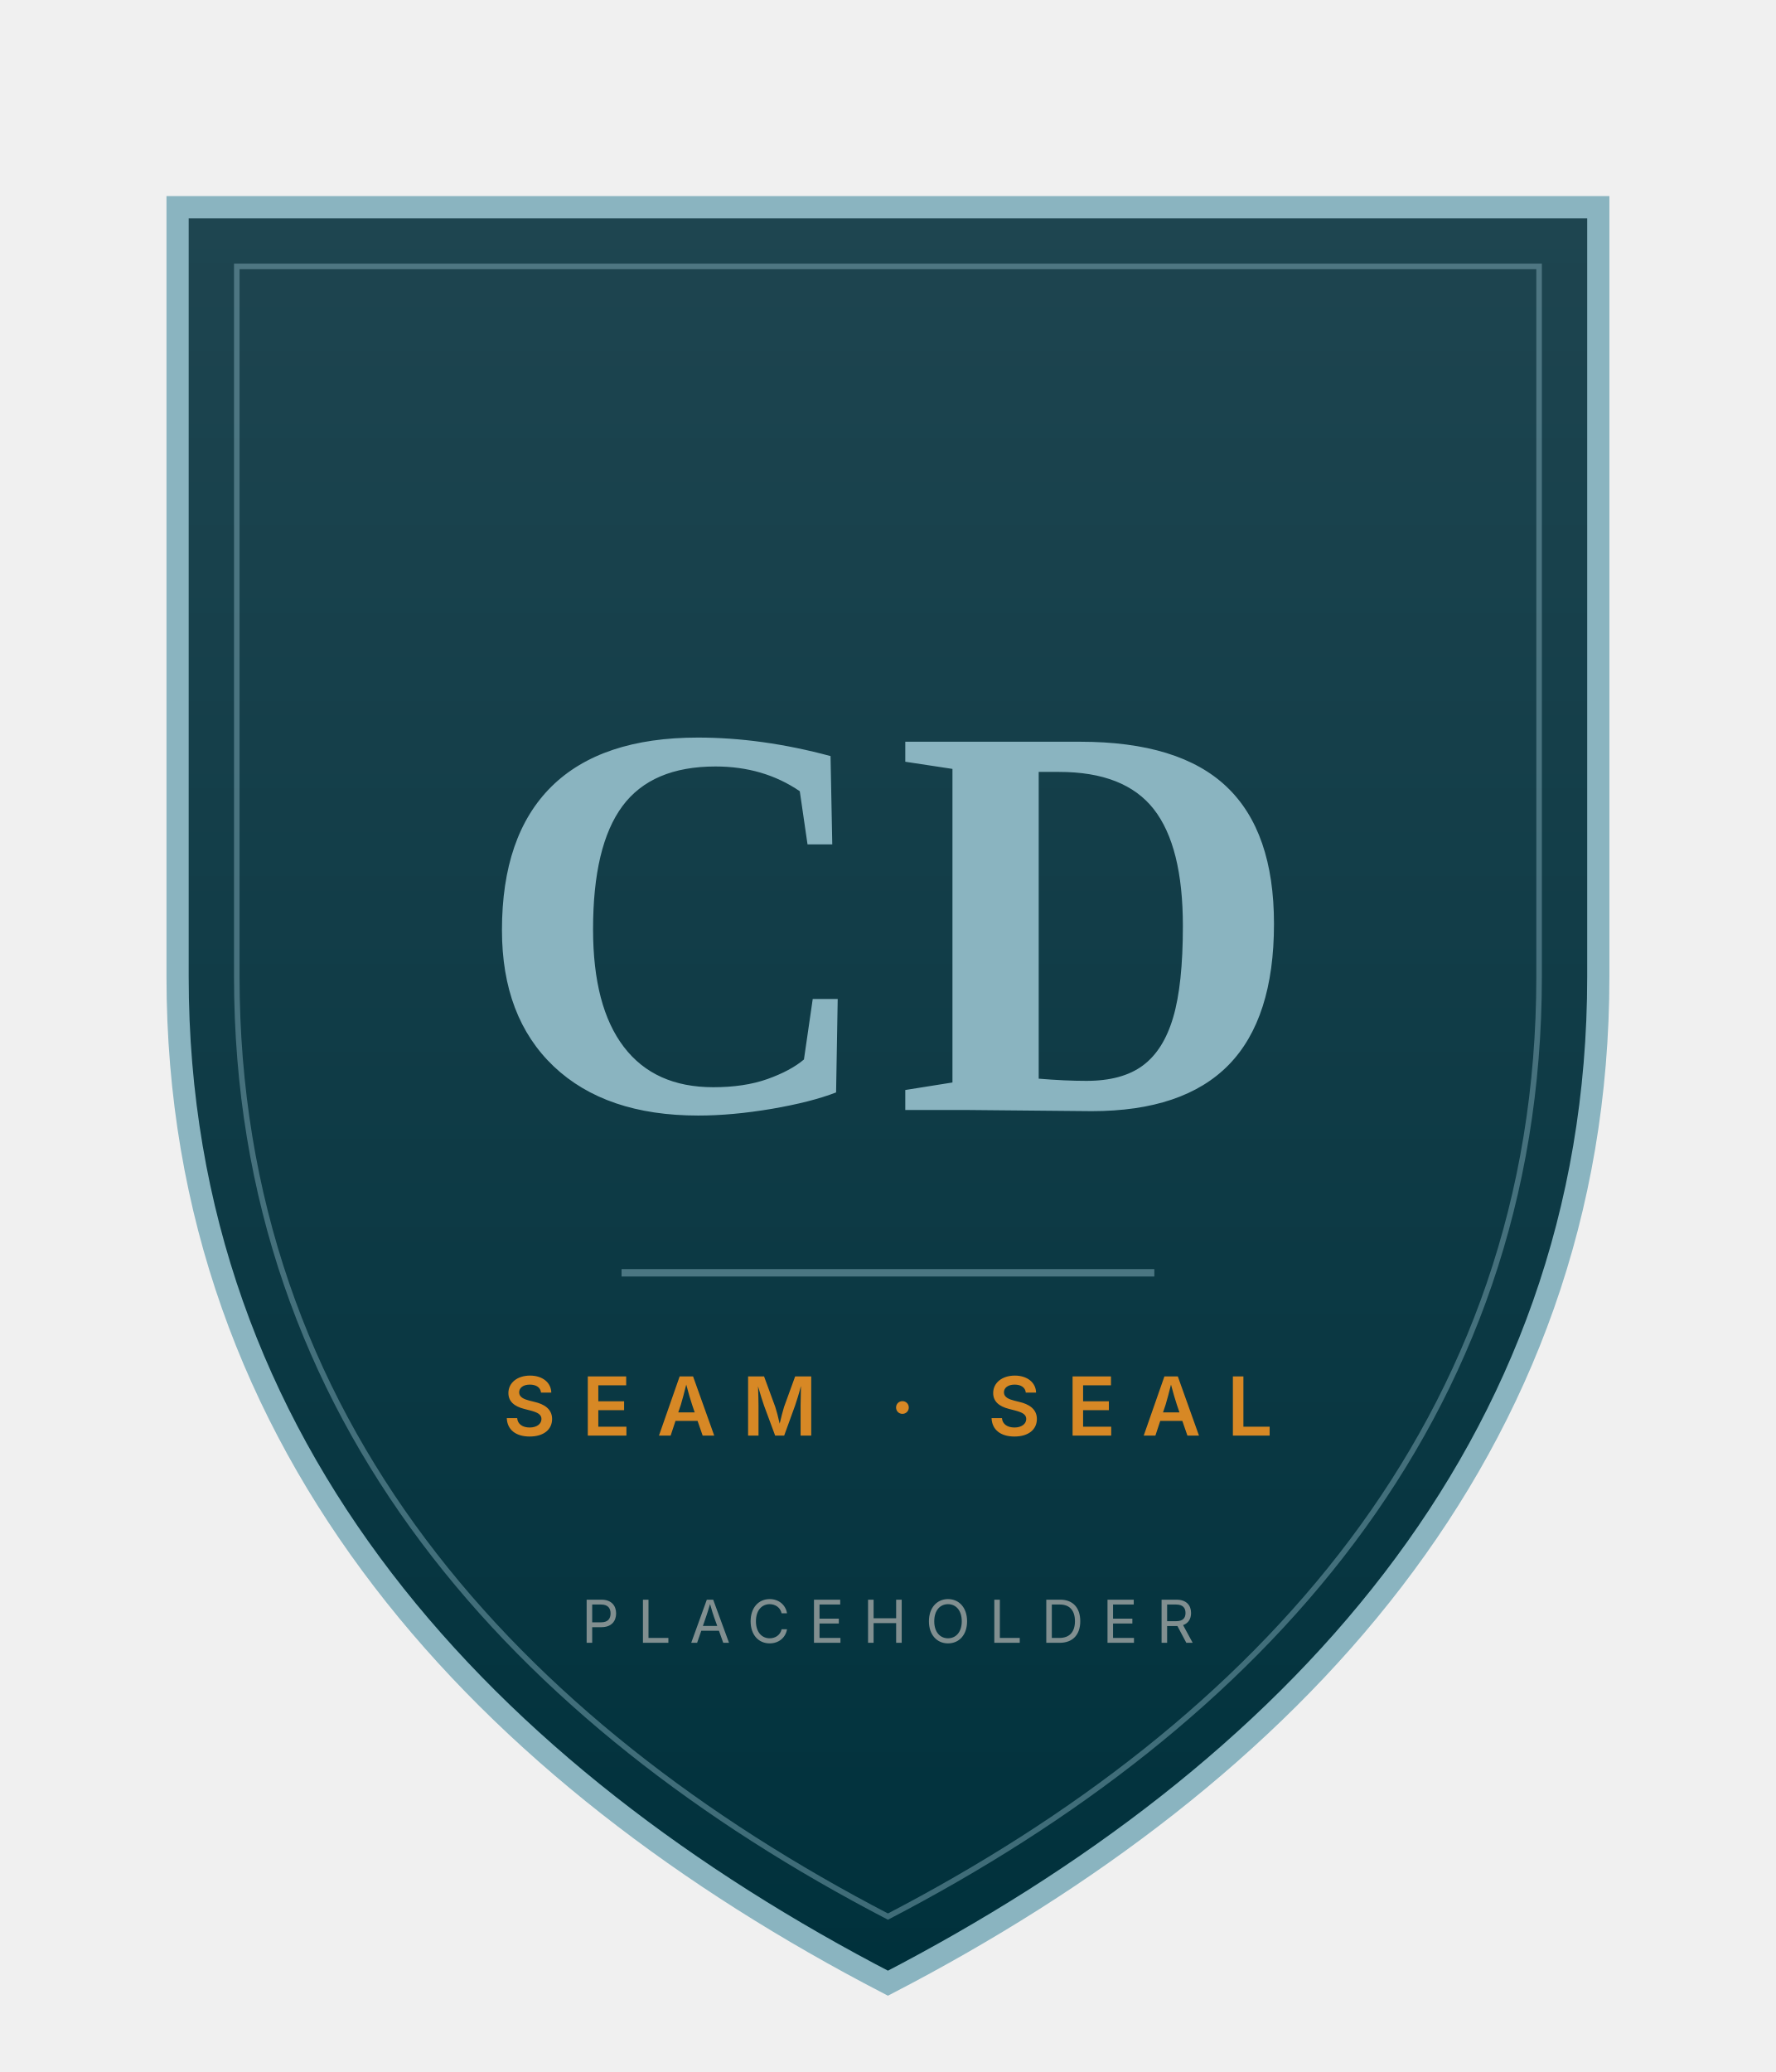
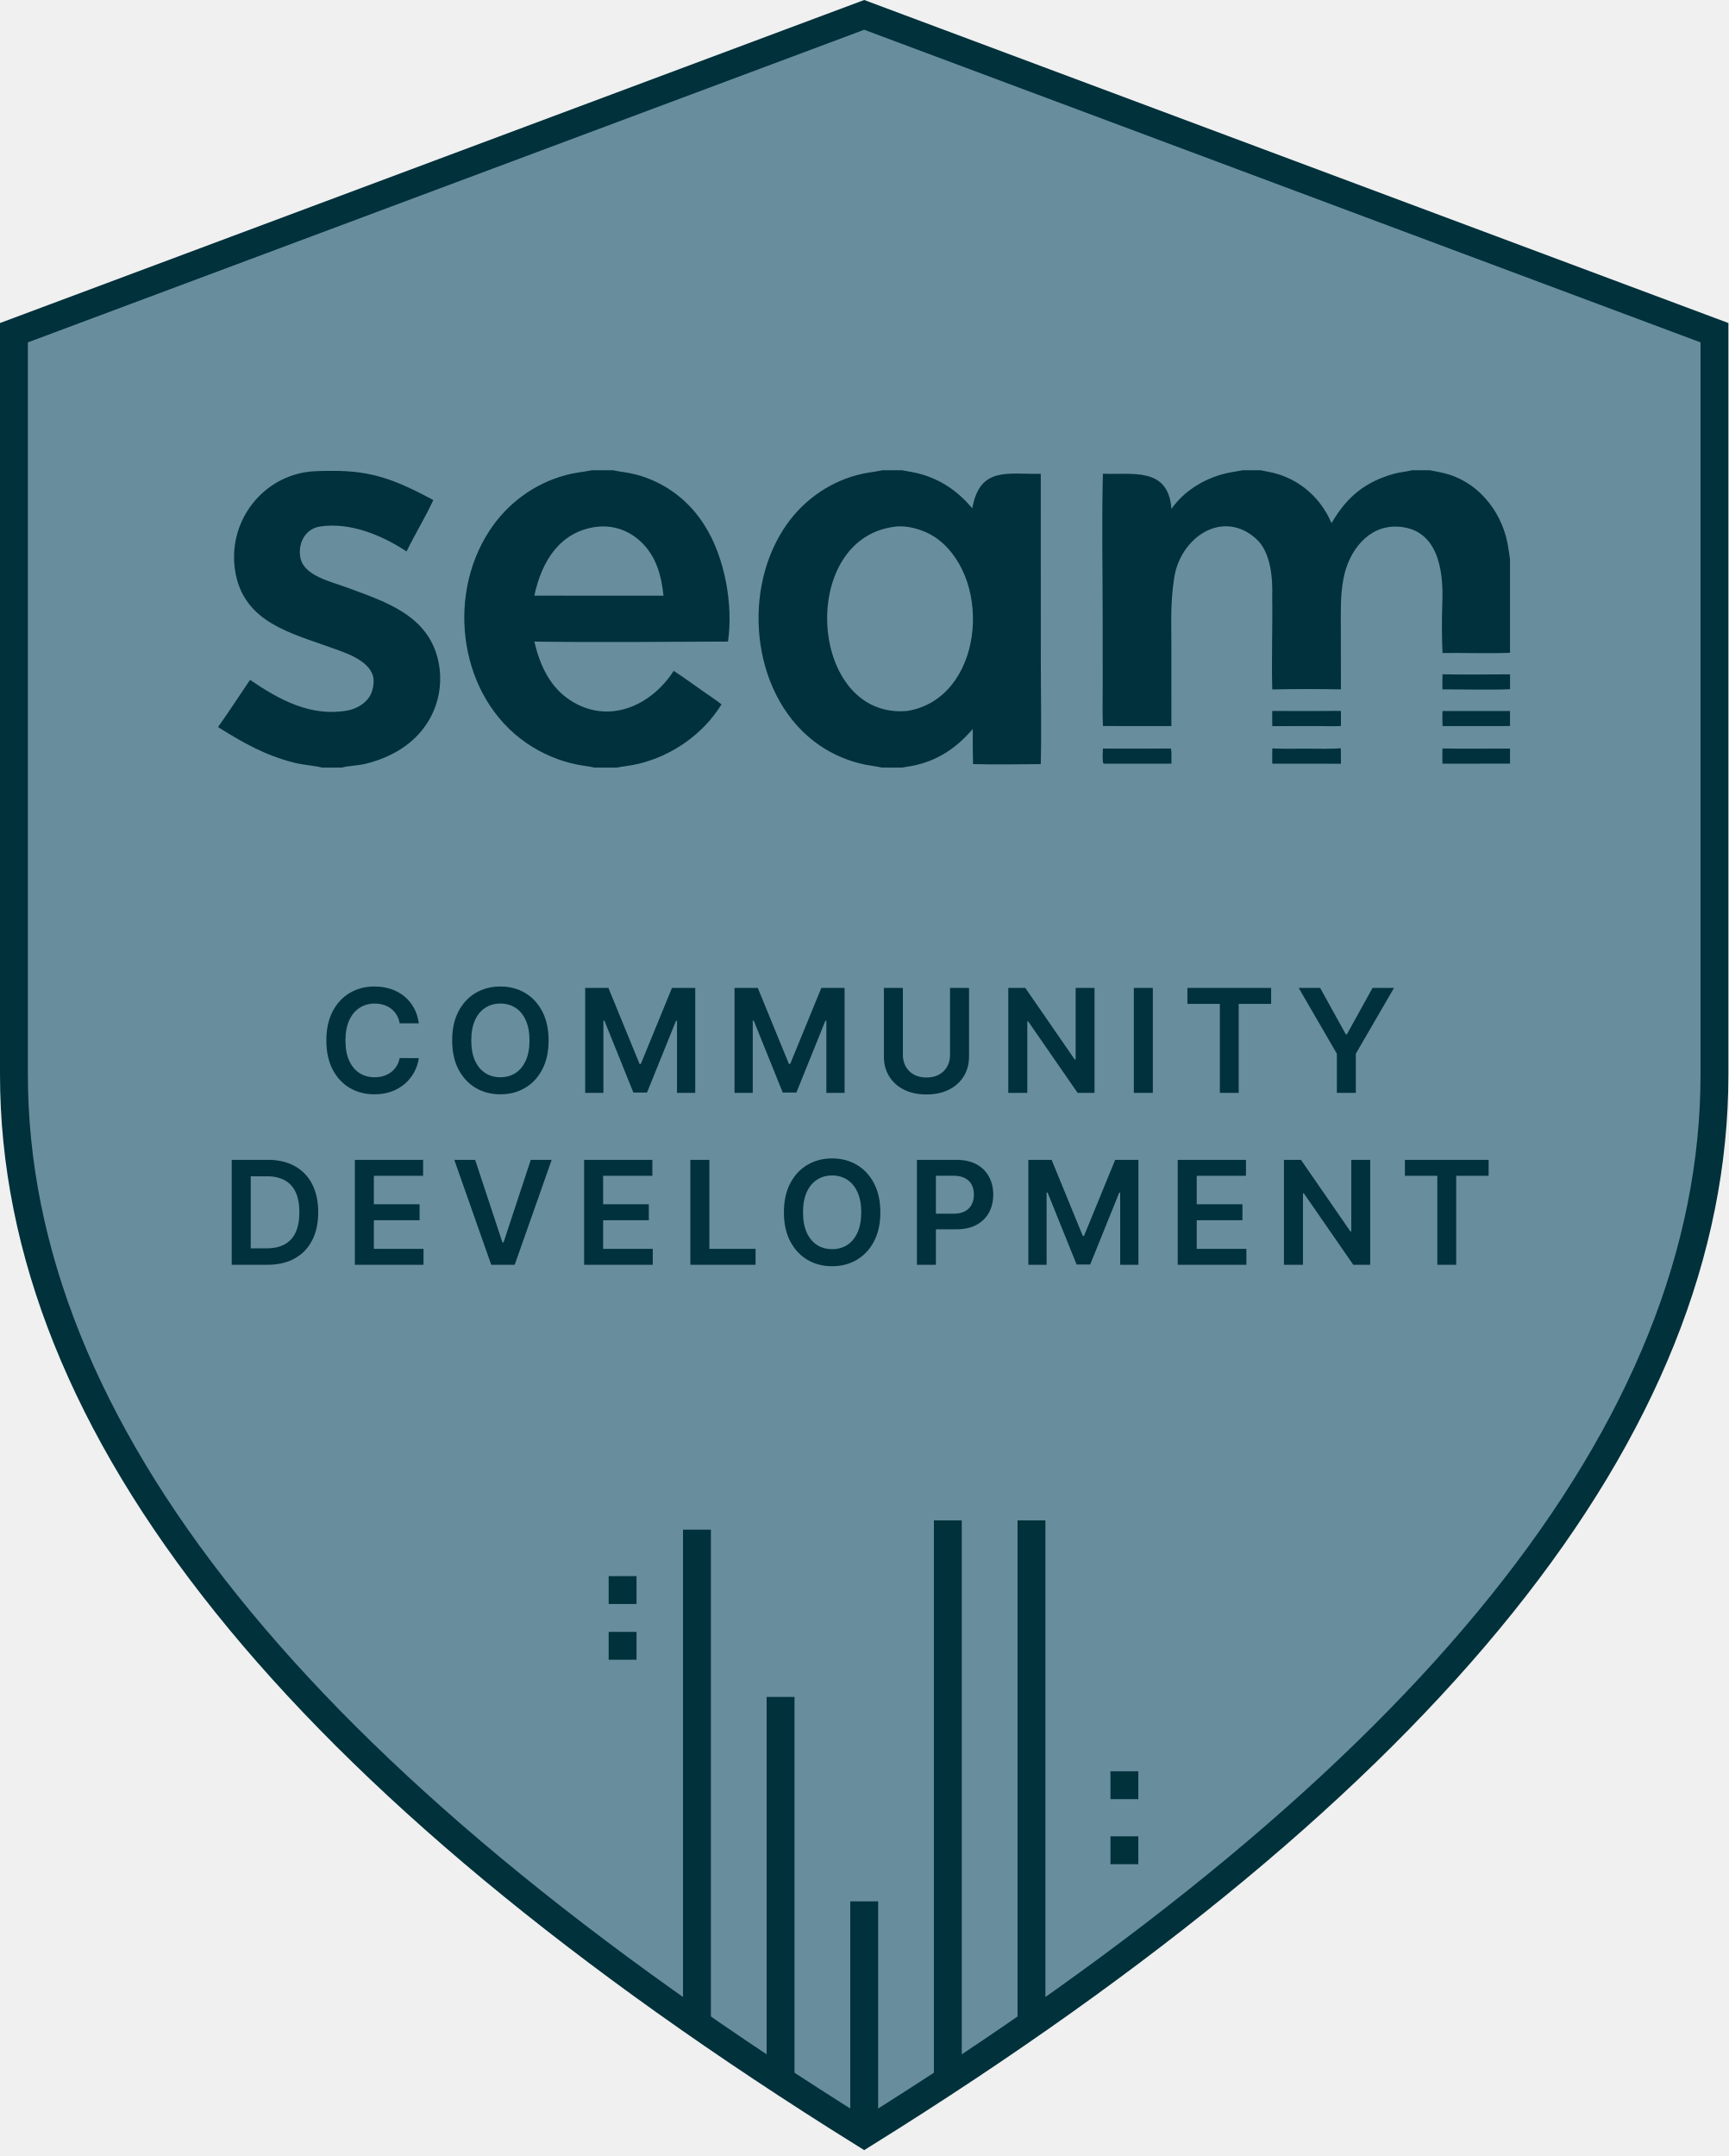
- <svg xmlns="http://www.w3.org/2000/svg" viewBox="0 0 240 280" role="img" aria-label="SEAM Community Development Seal — placeholder">
-   <defs>
-     <linearGradient id="seal-cd-bg" x1="0" y1="0" x2="0" y2="1">
-       <stop offset="0" stop-color="#1e4550" />
-       <stop offset="1" stop-color="#00313C" />
-     </linearGradient>
-   </defs>
-   <path d="M 24 28 L 216 28 L 216 132 C 216 196, 174 240, 120 268 C 66 240, 24 196, 24 132 Z" fill="url(#seal-cd-bg)" stroke="#8ab4c0" stroke-width="3" />
-   <path d="M 32 36 L 208 36 L 208 132 C 208 192, 170 233, 120 259 C 70 233, 32 192, 32 132 Z" fill="none" stroke="#8ab4c0" stroke-width="0.75" opacity="0.45" />
-   <text x="120" y="150" text-anchor="middle" fill="#8ab4c0" font-family="Georgia, 'Times New Roman', serif" font-size="76" font-weight="700" letter-spacing="2">CD</text>
-   <line x1="84" y1="172" x2="156" y2="172" stroke="#8ab4c0" stroke-width="1" opacity="0.5" />
-   <text x="120" y="194" text-anchor="middle" fill="#D78825" font-family="system-ui, -apple-system, sans-serif" font-size="11" font-weight="600" letter-spacing="3.5">SEAM · SEAL</text>
-   <text x="120" y="222" text-anchor="middle" fill="#b5b5b2" font-family="system-ui, -apple-system, sans-serif" font-size="8" letter-spacing="2.5" opacity="0.7">PLACEHOLDER</text>
+ <svg xmlns="http://www.w3.org/2000/svg" width="186" height="232" viewBox="0 0 186 232" fill="none">
+   <path d="M53.931 140.601V126.638H62.685V128.451H56.038V132.706H62.229V134.513H56.038V138.788H62.767V140.601H53.931ZM64.811 128.451V126.638H75.618V128.451H71.261V140.601H69.161V128.451H64.811ZM78.006 140.601V126.638H80.113V132.706H87.074V126.638H89.188V140.601H87.074V134.513H80.113V140.601H78.006ZM94.363 126.638V140.601H92.256V126.638H94.363ZM109.029 131.179H106.901C106.82 130.724 106.667 130.324 106.445 129.979C106.222 129.633 105.949 129.34 105.626 129.099C105.304 128.858 104.942 128.676 104.542 128.554C104.147 128.431 103.726 128.369 103.281 128.369C102.476 128.369 101.756 128.572 101.12 128.976C100.488 129.381 99.988 129.974 99.62 130.756C99.256 131.538 99.074 132.492 99.074 133.619C99.074 134.756 99.256 135.715 99.62 136.497C99.988 137.279 100.49 137.869 101.126 138.27C101.763 138.67 102.479 138.87 103.274 138.87C103.715 138.87 104.133 138.81 104.529 138.692C104.929 138.57 105.29 138.39 105.613 138.154C105.936 137.917 106.208 137.629 106.431 137.288C106.658 136.942 106.815 136.547 106.901 136.101L109.029 136.108C108.915 136.794 108.695 137.426 108.367 138.004C108.045 138.576 107.629 139.072 107.12 139.49C106.615 139.904 106.038 140.224 105.388 140.451C104.738 140.679 104.029 140.792 103.261 140.792C102.051 140.792 100.974 140.506 100.029 139.933C99.083 139.356 98.338 138.531 97.792 137.458C97.251 136.385 96.981 135.106 96.981 133.619C96.981 132.129 97.254 130.849 97.799 129.781C98.345 128.708 99.09 127.885 100.036 127.313C100.981 126.735 102.056 126.447 103.261 126.447C104.001 126.447 104.692 126.554 105.333 126.767C105.979 126.976 106.558 127.285 107.072 127.694C107.586 128.099 108.011 128.594 108.347 129.181C108.683 129.763 108.911 130.429 109.029 131.179ZM112.636 140.601H110.399L115.424 126.638H117.858L122.883 140.601H120.647L116.699 129.174H116.59L112.636 140.601ZM113.011 135.133H120.265V136.906H113.011V135.133ZM124.9 140.601V126.638H127.007V138.788H133.334V140.601H124.9Z" fill="white" />
+   <path d="M21.194 161.001V147.038H26.171C27.257 147.038 28.157 147.235 28.871 147.631C29.584 148.026 30.119 148.567 30.473 149.254C30.828 149.935 31.005 150.704 31.005 151.558C31.005 152.417 30.825 153.19 30.466 153.876C30.112 154.558 29.575 155.099 28.857 155.499C28.143 155.895 27.246 156.092 26.164 156.092H22.741V154.306H25.973C26.659 154.306 27.216 154.188 27.643 153.951C28.071 153.71 28.384 153.383 28.584 152.97C28.784 152.556 28.884 152.085 28.884 151.558C28.884 151.031 28.784 150.563 28.584 150.154C28.384 149.745 28.069 149.424 27.637 149.192C27.209 148.96 26.646 148.845 25.946 148.845H23.3V161.001H21.194ZM33.475 161.001V147.038H38.452C39.534 147.038 40.431 147.224 41.145 147.597C41.863 147.97 42.4 148.485 42.754 149.145C43.109 149.799 43.286 150.556 43.286 151.415C43.286 152.27 43.106 153.022 42.747 153.672C42.393 154.317 41.856 154.82 41.138 155.179C40.425 155.538 39.527 155.717 38.445 155.717H34.675V153.904H38.254C38.936 153.904 39.491 153.806 39.918 153.61C40.35 153.415 40.666 153.131 40.866 152.758C41.066 152.385 41.166 151.938 41.166 151.415C41.166 150.888 41.063 150.431 40.859 150.045C40.659 149.658 40.343 149.363 39.911 149.158C39.484 148.949 38.922 148.845 38.227 148.845H35.581V161.001H33.475ZM40.368 154.701L43.818 161.001H41.418L38.036 154.701H40.368ZM57.979 154.02C57.979 155.51 57.706 156.792 57.161 157.865C56.616 158.933 55.868 159.756 54.918 160.333C53.972 160.906 52.897 161.192 51.693 161.192C50.484 161.192 49.404 160.906 48.454 160.333C47.509 159.756 46.763 158.931 46.218 157.858C45.672 156.785 45.4 155.506 45.4 154.02C45.4 152.529 45.672 151.249 46.218 150.181C46.763 149.108 47.509 148.285 48.454 147.713C49.404 147.135 50.484 146.847 51.693 146.847C52.897 146.847 53.972 147.135 54.918 147.713C55.868 148.285 56.616 149.108 57.161 150.181C57.706 151.249 57.979 152.529 57.979 154.02ZM55.893 154.02C55.893 152.883 55.709 151.926 55.341 151.149C54.977 150.367 54.477 149.776 53.841 149.376C53.209 148.972 52.493 148.77 51.693 148.77C50.888 148.77 50.17 148.972 49.538 149.376C48.907 149.776 48.407 150.367 48.038 151.149C47.675 151.926 47.493 152.883 47.493 154.02C47.493 155.156 47.675 156.115 48.038 156.897C48.407 157.674 48.907 158.265 49.538 158.67C50.17 159.07 50.888 159.27 51.693 159.27C52.493 159.27 53.209 159.07 53.841 158.67C54.477 158.265 54.977 157.674 55.341 156.897C55.709 156.115 55.893 155.156 55.893 154.02ZM72.204 151.579H70.076C69.995 151.124 69.842 150.724 69.62 150.379C69.397 150.033 69.124 149.74 68.801 149.499C68.479 149.258 68.117 149.076 67.717 148.954C67.322 148.831 66.901 148.77 66.456 148.77C65.651 148.77 64.931 148.972 64.295 149.376C63.663 149.781 63.163 150.374 62.795 151.156C62.431 151.938 62.249 152.892 62.249 154.02C62.249 155.156 62.431 156.115 62.795 156.897C63.163 157.679 63.665 158.27 64.301 158.67C64.938 159.07 65.654 159.27 66.449 159.27C66.89 159.27 67.308 159.21 67.704 159.092C68.104 158.97 68.465 158.79 68.788 158.554C69.111 158.317 69.383 158.029 69.606 157.688C69.833 157.342 69.99 156.947 70.076 156.501L72.204 156.508C72.09 157.195 71.87 157.826 71.542 158.404C71.22 158.976 70.804 159.472 70.295 159.89C69.79 160.304 69.213 160.624 68.563 160.851C67.913 161.079 67.204 161.192 66.436 161.192C65.226 161.192 64.149 160.906 63.204 160.333C62.258 159.756 61.513 158.931 60.967 157.858C60.426 156.785 60.156 155.506 60.156 154.02C60.156 152.529 60.429 151.249 60.974 150.181C61.52 149.108 62.265 148.285 63.211 147.713C64.156 147.135 65.231 146.847 66.436 146.847C67.176 146.847 67.867 146.954 68.508 147.167C69.154 147.376 69.733 147.685 70.247 148.095C70.76 148.499 71.186 148.995 71.522 149.581C71.858 150.163 72.085 150.829 72.204 151.579ZM83.704 147.038H85.818V156.222C85.818 157.199 85.588 158.065 85.129 158.82C84.67 159.57 84.025 160.16 83.193 160.592C82.361 161.02 81.386 161.233 80.268 161.233C79.154 161.233 78.181 161.02 77.35 160.592C76.518 160.16 75.872 159.57 75.413 158.82C74.954 158.065 74.725 157.199 74.725 156.222V147.038H76.832V156.051C76.832 156.683 76.97 157.245 77.247 157.735C77.529 158.226 77.927 158.613 78.441 158.895C78.954 159.172 79.563 159.31 80.268 159.31C80.977 159.31 81.588 159.172 82.102 158.895C82.62 158.613 83.016 158.226 83.288 157.735C83.566 157.245 83.704 156.683 83.704 156.051V147.038ZM88.881 161.001V147.038H93.858C94.94 147.038 95.838 147.224 96.551 147.597C97.27 147.97 97.806 148.485 98.16 149.145C98.515 149.799 98.692 150.556 98.692 151.415C98.692 152.27 98.513 153.022 98.154 153.672C97.799 154.317 97.263 154.82 96.545 155.179C95.831 155.538 94.933 155.717 93.851 155.717H90.081V153.904H93.66C94.342 153.904 94.897 153.806 95.324 153.61C95.756 153.415 96.072 153.131 96.272 152.758C96.472 152.385 96.572 151.938 96.572 151.415C96.572 150.888 96.47 150.431 96.265 150.045C96.065 149.658 95.749 149.363 95.317 149.158C94.89 148.949 94.329 148.845 93.633 148.845H90.988V161.001H88.881ZM95.774 154.701L99.224 161.001H96.824L93.442 154.701H95.774ZM101.256 161.001V147.038H110.011V148.851H103.363V153.106H109.554V154.913H103.363V159.188H110.092V161.001H101.256ZM112.825 147.038H115.382L119.827 157.892H119.991L124.436 147.038H126.993V161.001H124.988V150.897H124.859L120.741 160.981H119.077L114.959 150.89H114.829V161.001H112.825V147.038ZM130.056 161.001V147.038H138.811V148.851H132.163V153.106H138.354V154.913H132.163V159.188H138.892V161.001H130.056ZM152.895 147.038V161.001H150.959L143.861 150.76H143.732V161.001H141.625V147.038H143.575L150.679 157.292H150.809V147.038H152.895ZM155.28 148.851V147.038H166.087V148.851H161.73V161.001H159.63V148.851H155.28Z" fill="white" />
+   <path d="M93 1.601L184.5 35.801V115.601C184.5 153.601 154 191.601 93 229.601C32 191.601 1.5 153.601 1.5 115.601V35.801L93 1.601Z" fill="#688E9D" stroke="#01313B" stroke-width="3" />
+   <path d="M45.072 110.118H43.01C42.951 109.78 42.843 109.48 42.685 109.219C42.527 108.955 42.33 108.73 42.095 108.547C41.859 108.363 41.591 108.225 41.29 108.133C40.992 108.037 40.67 107.99 40.325 107.99C39.711 107.99 39.166 108.144 38.692 108.453C38.218 108.758 37.847 109.206 37.578 109.798C37.31 110.387 37.176 111.105 37.176 111.955C37.176 112.818 37.31 113.546 37.578 114.138C37.85 114.726 38.222 115.171 38.692 115.473C39.166 115.771 39.709 115.919 40.319 115.919C40.657 115.919 40.973 115.875 41.267 115.787C41.565 115.695 41.832 115.561 42.067 115.385C42.306 115.208 42.507 114.991 42.668 114.734C42.834 114.476 42.948 114.182 43.01 113.851L45.072 113.863C44.995 114.399 44.828 114.903 44.571 115.373C44.317 115.844 43.984 116.259 43.573 116.62C43.161 116.976 42.679 117.256 42.128 117.458C41.576 117.656 40.964 117.756 40.291 117.756C39.299 117.756 38.413 117.526 37.633 117.066C36.854 116.607 36.24 115.943 35.792 115.076C35.343 114.208 35.119 113.168 35.119 111.955C35.119 110.738 35.345 109.697 35.797 108.833C36.249 107.966 36.865 107.302 37.645 106.843C38.424 106.383 39.306 106.153 40.291 106.153C40.92 106.153 41.505 106.242 42.045 106.418C42.586 106.594 43.067 106.854 43.49 107.196C43.913 107.534 44.26 107.949 44.532 108.442C44.808 108.931 44.988 109.49 45.072 110.118ZM59.038 111.955C59.038 113.171 58.81 114.214 58.354 115.081C57.901 115.945 57.284 116.607 56.501 117.066C55.721 117.526 54.837 117.756 53.848 117.756C52.859 117.756 51.974 117.526 51.19 117.066C50.411 116.603 49.793 115.94 49.338 115.076C48.885 114.208 48.659 113.168 48.659 111.955C48.659 110.738 48.885 109.697 49.338 108.833C49.793 107.966 50.411 107.302 51.19 106.843C51.974 106.383 52.859 106.153 53.848 106.153C54.837 106.153 55.721 106.383 56.501 106.843C57.284 107.302 57.901 107.966 58.354 108.833C58.81 109.697 59.038 110.738 59.038 111.955ZM56.981 111.955C56.981 111.098 56.846 110.376 56.578 109.787C56.313 109.195 55.946 108.749 55.475 108.447C55.005 108.142 54.462 107.99 53.848 107.99C53.234 107.99 52.692 108.142 52.222 108.447C51.751 108.749 51.382 109.195 51.113 109.787C50.849 110.376 50.716 111.098 50.716 111.955C50.716 112.811 50.849 113.535 51.113 114.127C51.382 114.715 51.751 115.162 52.222 115.467C52.692 115.769 53.234 115.919 53.848 115.919C54.462 115.919 55.005 115.769 55.475 115.467C55.946 115.162 56.313 114.715 56.578 114.127C56.846 113.535 56.981 112.811 56.981 111.955ZM62.972 106.308H65.475L68.828 114.491H68.96L72.313 106.308H74.817V117.601H72.854V109.842H72.749L69.628 117.568H68.161L65.04 109.826H64.935V117.601H62.972V106.308ZM79.045 106.308H81.548L84.901 114.491H85.033L88.386 106.308H90.89V117.601H88.927V109.842H88.822L85.701 117.568H84.234L81.112 109.826H81.008V117.601H79.045V106.308ZM102.237 106.308H104.283V113.686C104.283 114.495 104.091 115.206 103.709 115.82C103.33 116.434 102.797 116.914 102.11 117.259C101.422 117.601 100.619 117.772 99.7 117.772C98.777 117.772 97.972 117.601 97.285 117.259C96.597 116.914 96.064 116.434 95.686 115.82C95.307 115.206 95.118 114.495 95.118 113.686V106.308H97.163V113.515C97.163 113.986 97.266 114.405 97.472 114.772C97.682 115.14 97.976 115.429 98.355 115.638C98.733 115.844 99.182 115.947 99.7 115.947C100.218 115.947 100.667 115.844 101.046 115.638C101.428 115.429 101.722 115.14 101.928 114.772C102.134 114.405 102.237 113.986 102.237 113.515V106.308ZM117.787 106.308V117.601H115.967L110.646 109.909H110.552V117.601H108.506V106.308H110.337L115.653 114.006H115.752V106.308H117.787ZM124.062 106.308V117.601H122.016V106.308H124.062ZM127.781 108.023V106.308H136.792V108.023H133.301V117.601H131.272V108.023H127.781ZM139.757 106.308H142.067L144.83 111.304H144.94L147.703 106.308H150.014L145.906 113.388V117.601H143.865V113.388L139.757 106.308Z" fill="#01313D" />
+   <path d="M28.763 136.101H24.936V124.807H28.84C29.962 124.807 30.925 125.033 31.73 125.485C32.539 125.934 33.16 126.579 33.594 127.421C34.028 128.263 34.245 129.27 34.245 130.443C34.245 131.619 34.026 132.63 33.588 133.476C33.154 134.321 32.528 134.97 31.708 135.422C30.892 135.874 29.91 136.101 28.763 136.101ZM26.982 134.33H28.664C29.451 134.33 30.107 134.187 30.633 133.9C31.158 133.61 31.553 133.178 31.818 132.604C32.083 132.027 32.215 131.307 32.215 130.443C32.215 129.579 32.083 128.862 31.818 128.292C31.553 127.719 31.162 127.29 30.644 127.007C30.129 126.72 29.489 126.577 28.725 126.577H26.982V134.33ZM38.188 136.101V124.807H45.534V126.522H40.234V129.588H45.153V131.303H40.234V134.386H45.578V136.101H38.188ZM51.132 124.807L54.071 133.696H54.187L57.12 124.807H59.37L55.389 136.101H52.863L48.888 124.807H51.132ZM62.858 136.101V124.807H70.203V126.522H64.904V129.588H69.823V131.303H64.904V134.386H70.247V136.101H62.858ZM74.29 136.101V124.807H76.336V134.386H81.31V136.101H74.29ZM94.738 130.454C94.738 131.671 94.51 132.713 94.054 133.58C93.602 134.444 92.984 135.106 92.201 135.566C91.422 136.025 90.537 136.255 89.549 136.255C88.56 136.255 87.674 136.025 86.891 135.566C86.111 135.102 85.494 134.439 85.038 133.575C84.586 132.707 84.359 131.667 84.359 130.454C84.359 129.237 84.586 128.197 85.038 127.333C85.494 126.465 86.111 125.801 86.891 125.342C87.674 124.882 88.56 124.653 89.549 124.653C90.537 124.653 91.422 124.882 92.201 125.342C92.984 125.801 93.602 126.465 94.054 127.333C94.51 128.197 94.738 129.237 94.738 130.454ZM92.681 130.454C92.681 129.597 92.547 128.875 92.278 128.287C92.013 127.695 91.646 127.248 91.175 126.947C90.705 126.641 90.162 126.489 89.549 126.489C88.935 126.489 88.392 126.641 87.922 126.947C87.451 127.248 87.082 127.695 86.813 128.287C86.549 128.875 86.416 129.597 86.416 130.454C86.416 131.31 86.549 132.035 86.813 132.626C87.082 133.215 87.451 133.661 87.922 133.966C88.392 134.268 88.935 134.419 89.549 134.419C90.162 134.419 90.705 134.268 91.175 133.966C91.646 133.661 92.013 133.215 92.278 132.626C92.547 132.035 92.681 131.31 92.681 130.454ZM98.672 136.101V124.807H102.907C103.775 124.807 104.502 124.969 105.091 125.292C105.683 125.616 106.129 126.061 106.431 126.627C106.736 127.189 106.888 127.829 106.888 128.546C106.888 129.27 106.736 129.913 106.431 130.476C106.126 131.038 105.675 131.481 105.08 131.805C104.484 132.125 103.751 132.285 102.879 132.285H100.073V130.603H102.604C103.111 130.603 103.526 130.514 103.85 130.338C104.173 130.162 104.412 129.919 104.567 129.61C104.725 129.301 104.804 128.946 104.804 128.546C104.804 128.145 104.725 127.792 104.567 127.487C104.412 127.182 104.172 126.945 103.844 126.776C103.521 126.603 103.104 126.516 102.593 126.516H100.718V136.101H98.672ZM110.665 124.807H113.169L116.522 132.99H116.654L120.007 124.807H122.51V136.101H120.547V128.342H120.443L117.321 136.067H115.855L112.733 128.325H112.629V136.101H110.665V124.807ZM126.738 136.101V124.807H134.084V126.522H128.784V129.588H133.703V131.303H128.784V134.386H134.128V136.101H126.738ZM147.452 124.807V136.101H145.632L140.31 128.408H140.217V136.101H138.171V124.807H140.002L145.318 132.505H145.417V124.807H147.452ZM151.185 126.522V124.807H160.195V126.522H156.705V136.101H154.675V126.522H151.185Z" fill="#01313D" />
+   <path d="M125.922 80.544L126.025 80.579C126.089 80.891 126.062 81.814 126.06 82.178L118.793 82.179L118.697 82.078C118.632 81.617 118.67 81.029 118.686 80.552C121.098 80.563 123.51 80.56 125.922 80.544Z" fill="#01313D" />
+   <path d="M136.911 76.502C139.376 76.521 141.84 76.518 144.303 76.495L144.306 78.124C143.635 78.171 142.542 78.131 141.824 78.131L136.915 78.137C136.898 77.61 136.911 77.032 136.911 76.502Z" fill="#01313D" />
+   <path d="M136.918 80.535C138.113 80.597 139.577 80.554 140.788 80.561C141.803 80.567 143.307 80.604 144.293 80.519L144.305 82.181L136.915 82.179C136.898 81.623 136.908 81.091 136.918 80.535Z" fill="#01313D" />
+   <path d="M94.98 50.601H97.06C97.722 50.738 98.289 50.795 98.955 50.977C101.282 51.613 103.063 52.844 104.631 54.696C105.44 50.148 108.484 51.067 112.001 50.983L112.007 71.129C112.007 74.713 112.091 78.668 112 82.226C109.664 82.241 107.028 82.288 104.71 82.223C104.681 80.962 104.672 79.7 104.683 78.438C102.877 80.557 100.777 81.927 98.07 82.433C97.778 82.488 97.383 82.528 97.112 82.601H94.918C94.653 82.525 93.511 82.363 93.119 82.283C91.366 81.93 89.697 81.228 88.207 80.215C81.043 75.314 79.7 64.066 84.329 56.927C86.172 54.069 88.97 52.005 92.192 51.128C93.252 50.84 93.972 50.808 94.98 50.601ZM97.632 76.504C105.731 75.183 106.931 62.611 100.944 58.036C99.694 57.081 97.668 56.427 96.105 56.702C85.794 58.203 87.092 77.442 97.632 76.504Z" fill="#01313D" />
+   <path d="M63.693 50.601H65.95C66.833 50.79 67.546 50.826 68.473 51.073C71.507 51.872 74.133 53.824 75.824 56.537C77.989 59.941 78.926 65.049 78.34 69.039C71.473 69.057 64.354 69.134 57.502 69.041C58.089 71.558 59.166 73.914 61.343 75.339C65.422 78.011 70.025 76.015 72.501 72.189C73.538 72.867 74.61 73.645 75.63 74.361C76.207 74.767 77.121 75.368 77.642 75.794C75.676 79.007 72.309 81.326 68.725 82.189C67.916 82.384 67.157 82.444 66.357 82.601H63.973C63.563 82.488 62.615 82.38 62.106 82.274C60.163 81.882 58.314 81.098 56.667 79.966C49.487 75.045 47.955 64.355 52.649 57.141C54.581 54.171 57.502 52.033 60.862 51.13C61.966 50.832 62.657 50.811 63.693 50.601ZM57.502 64.093L64.936 64.102L71.402 64.102C71.273 62.985 71.14 62.151 70.761 61.079C69.75 58.222 67.112 56.28 64.103 56.703C60.233 57.245 58.289 60.407 57.502 64.093Z" fill="#01313D" />
+   <path d="M133.731 50.601H135.663C136.317 50.742 136.829 50.809 137.482 51.007C139.568 51.632 141.366 53.009 142.549 54.885C142.85 55.358 143.065 55.778 143.294 56.288C144.941 53.465 146.883 51.854 150.04 50.974C150.583 50.822 151.559 50.719 151.951 50.601H153.866C154.575 50.748 155.245 50.847 155.943 51.066C159.396 52.148 161.833 55.424 162.331 59.05C162.383 59.425 162.435 59.805 162.499 60.179V70.245C160.244 70.337 157.554 70.238 155.235 70.267C155.154 68.636 155.15 66.467 155.216 64.77C155.351 61.221 154.678 56.843 150.352 56.669C147.228 56.542 145.14 59.293 144.579 62.249C144.214 64.171 144.293 66.005 144.294 67.99L144.301 74.182C141.936 74.141 139.273 74.135 136.914 74.189C136.823 70.954 136.956 67.507 136.907 64.237C136.97 62.247 136.768 59.412 135.181 57.982C131.579 54.738 127.024 57.811 126.359 62.183C125.948 64.884 126.055 66.724 126.055 69.236L126.058 78.129L118.695 78.128C118.623 76.831 118.664 75.28 118.664 73.958L118.663 66.826C118.662 61.693 118.551 56.073 118.686 50.974C121.778 51.122 125.729 50.169 126.064 54.761C127.515 52.675 129.934 51.307 132.358 50.841C132.817 50.753 133.272 50.695 133.731 50.601Z" fill="#01313D" />
+   <path d="M26.906 73.159C30.047 75.294 33.428 77.162 37.398 76.456C38.314 76.279 39.237 75.778 39.761 74.972C40.115 74.427 40.304 73.449 40.156 72.813C39.693 70.972 36.993 70.183 35.474 69.634C31.328 68.136 26.417 66.969 25.376 61.829C24.352 56.771 27.579 51.938 32.434 50.892C33.494 50.664 34.576 50.678 35.652 50.666C40.144 50.62 42.757 51.748 46.631 53.803C45.797 55.627 44.629 57.519 43.753 59.342C41.078 57.578 37.672 56.173 34.444 56.654C32.815 56.897 31.995 58.537 32.347 60.102C32.767 61.969 35.65 62.597 37.214 63.178C41.295 64.694 46.038 66.107 47.152 71.059C47.66 73.302 47.278 75.661 46.092 77.615C44.581 80.094 42.089 81.501 39.381 82.18C38.571 82.383 37.493 82.4 36.78 82.601H34.667C33.858 82.392 32.602 82.315 31.583 82.052C28.472 81.249 26.19 79.939 23.5 78.263V78.186C24.647 76.56 25.789 74.815 26.906 73.159Z" fill="#01313D" />
+   <path d="M155.231 80.538C157.625 80.587 160.1 80.553 162.5 80.55V82.17L155.235 82.18C155.203 81.636 155.22 81.084 155.231 80.538Z" fill="#01313D" />
+   <path d="M162.501 72.561V74.164C160.335 74.257 157.435 74.175 155.234 74.183C155.203 73.629 155.22 73.111 155.234 72.557C157.598 72.61 160.123 72.567 162.501 72.561Z" fill="#01313D" />
+   <path d="M155.23 76.512L162.5 76.51V78.128L155.237 78.13C155.214 77.557 155.214 77.085 155.23 76.512Z" fill="#01313D" />
+   <line x1="75" y1="217.601" x2="75" y2="164.601" stroke="#01313B" stroke-width="3" />
+   <line x1="111" y1="217.601" x2="111" y2="163.601" stroke="#01313B" stroke-width="3" />
+   <line x1="84" y1="223.601" x2="84" y2="182.601" stroke="#01313B" stroke-width="3" />
+   <line x1="102" y1="223.601" x2="102" y2="163.601" stroke="#01313B" stroke-width="3" />
+   <line x1="93" y1="228.601" x2="93" y2="204.601" stroke="#01313B" stroke-width="3" />
+   <line x1="67" y1="169.601" x2="67" y2="172.601" stroke="#01313B" stroke-width="3" />
+   <line x1="121" y1="190.601" x2="121" y2="193.601" stroke="#01313B" stroke-width="3" />
+   <line x1="121" y1="197.601" x2="121" y2="200.601" stroke="#01313B" stroke-width="3" />
+   <line x1="67" y1="175.601" x2="67" y2="178.601" stroke="#01313B" stroke-width="3" />
</svg>
